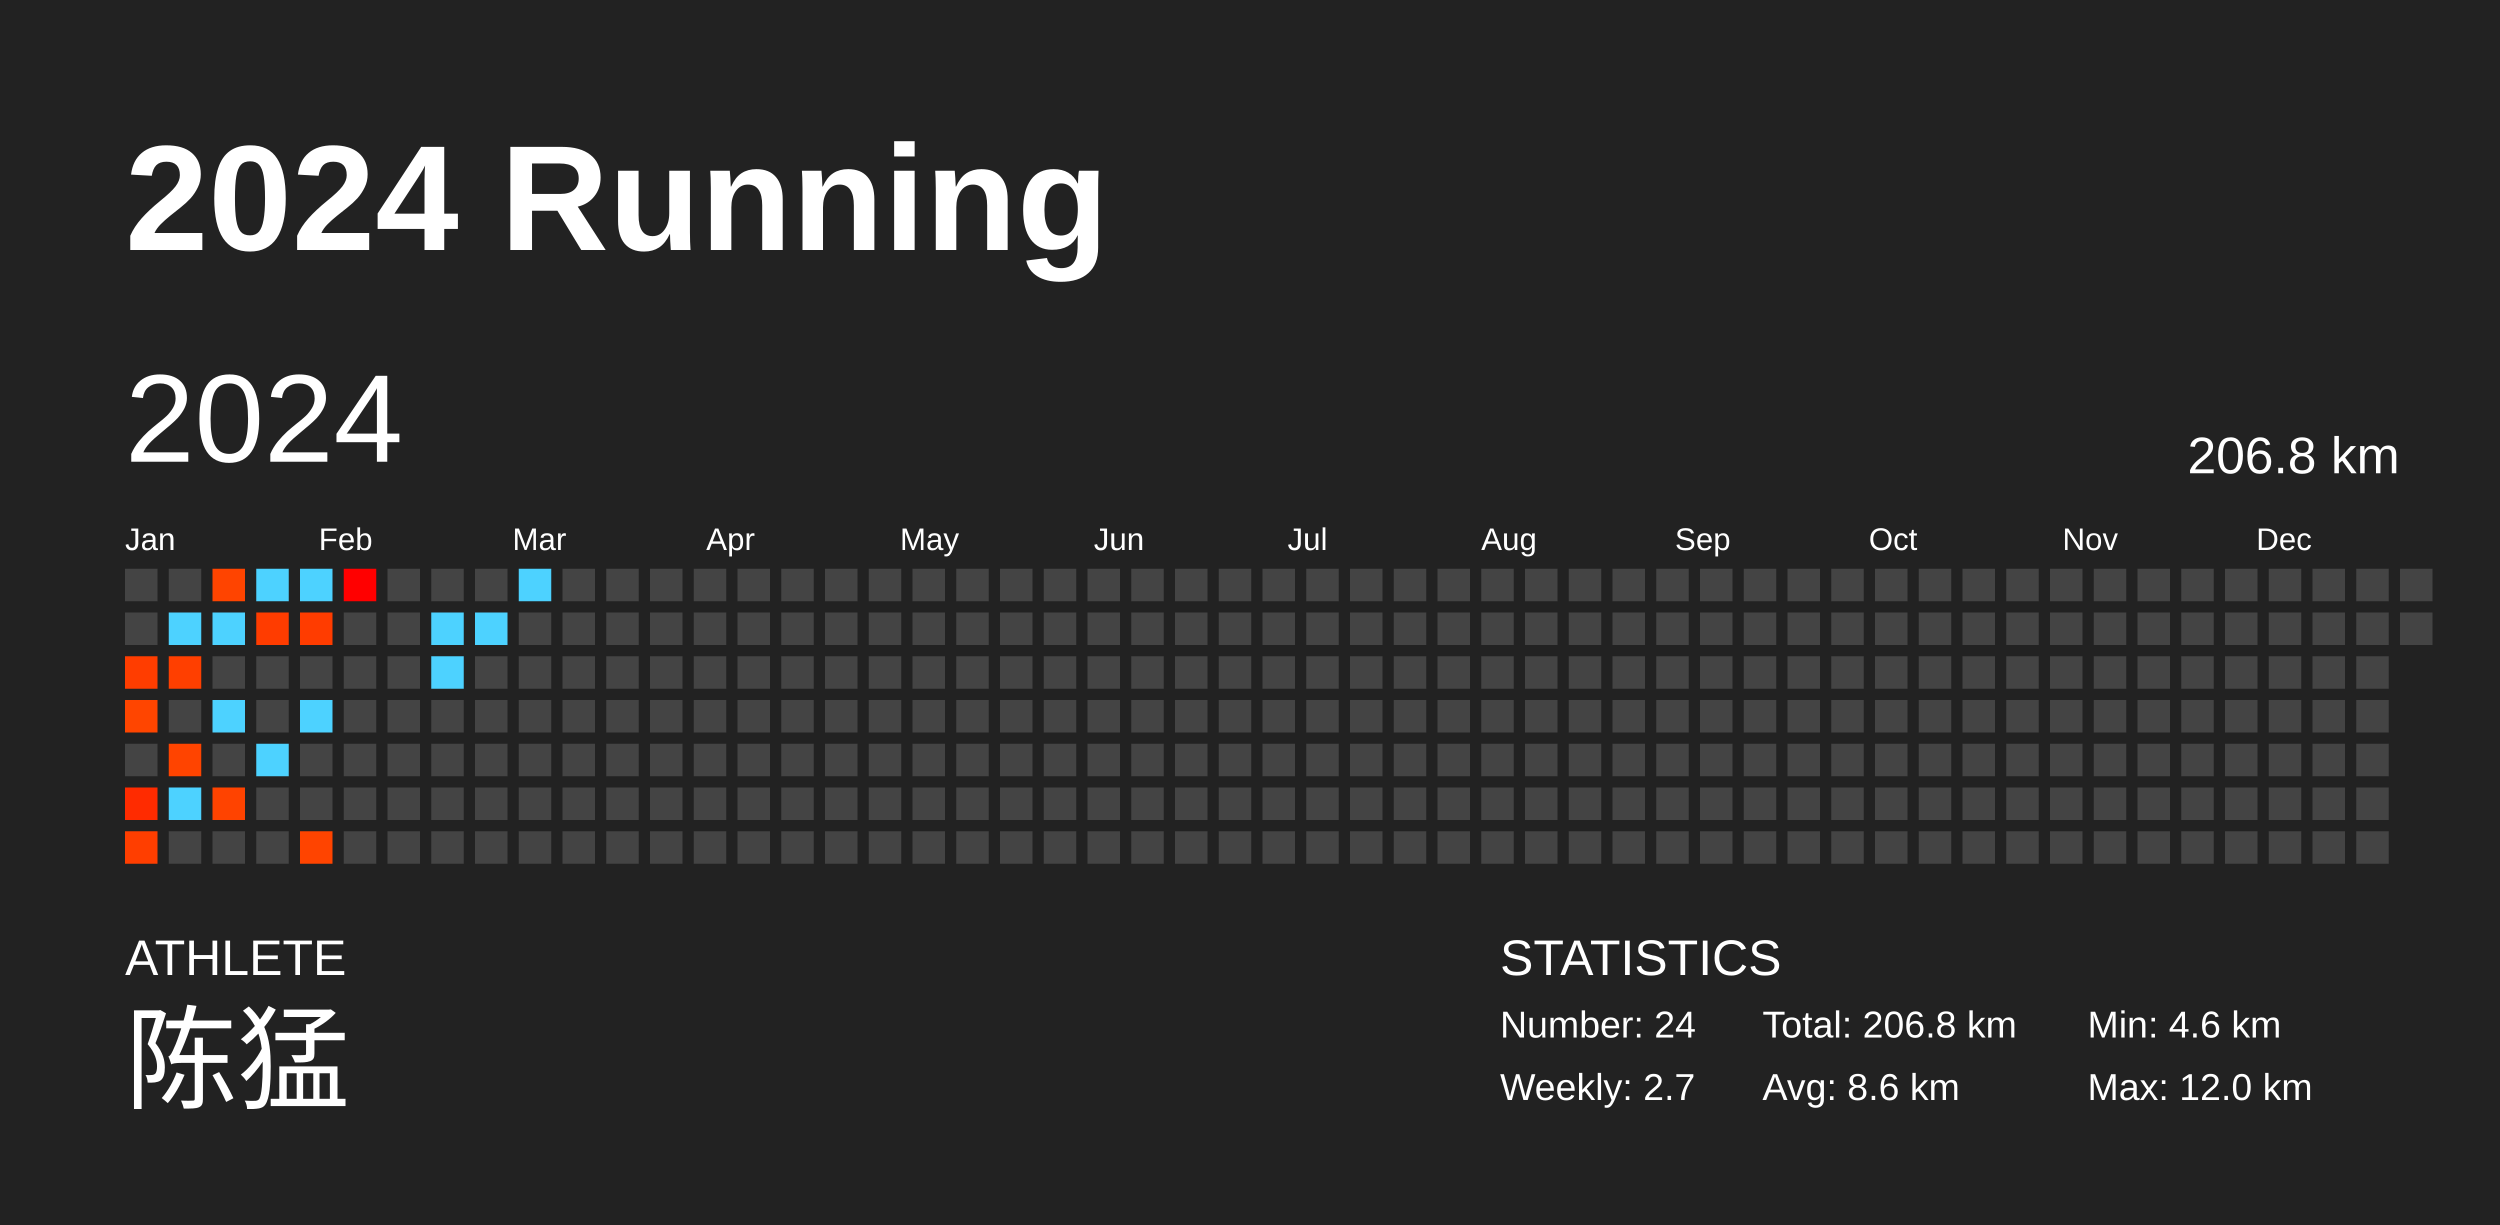
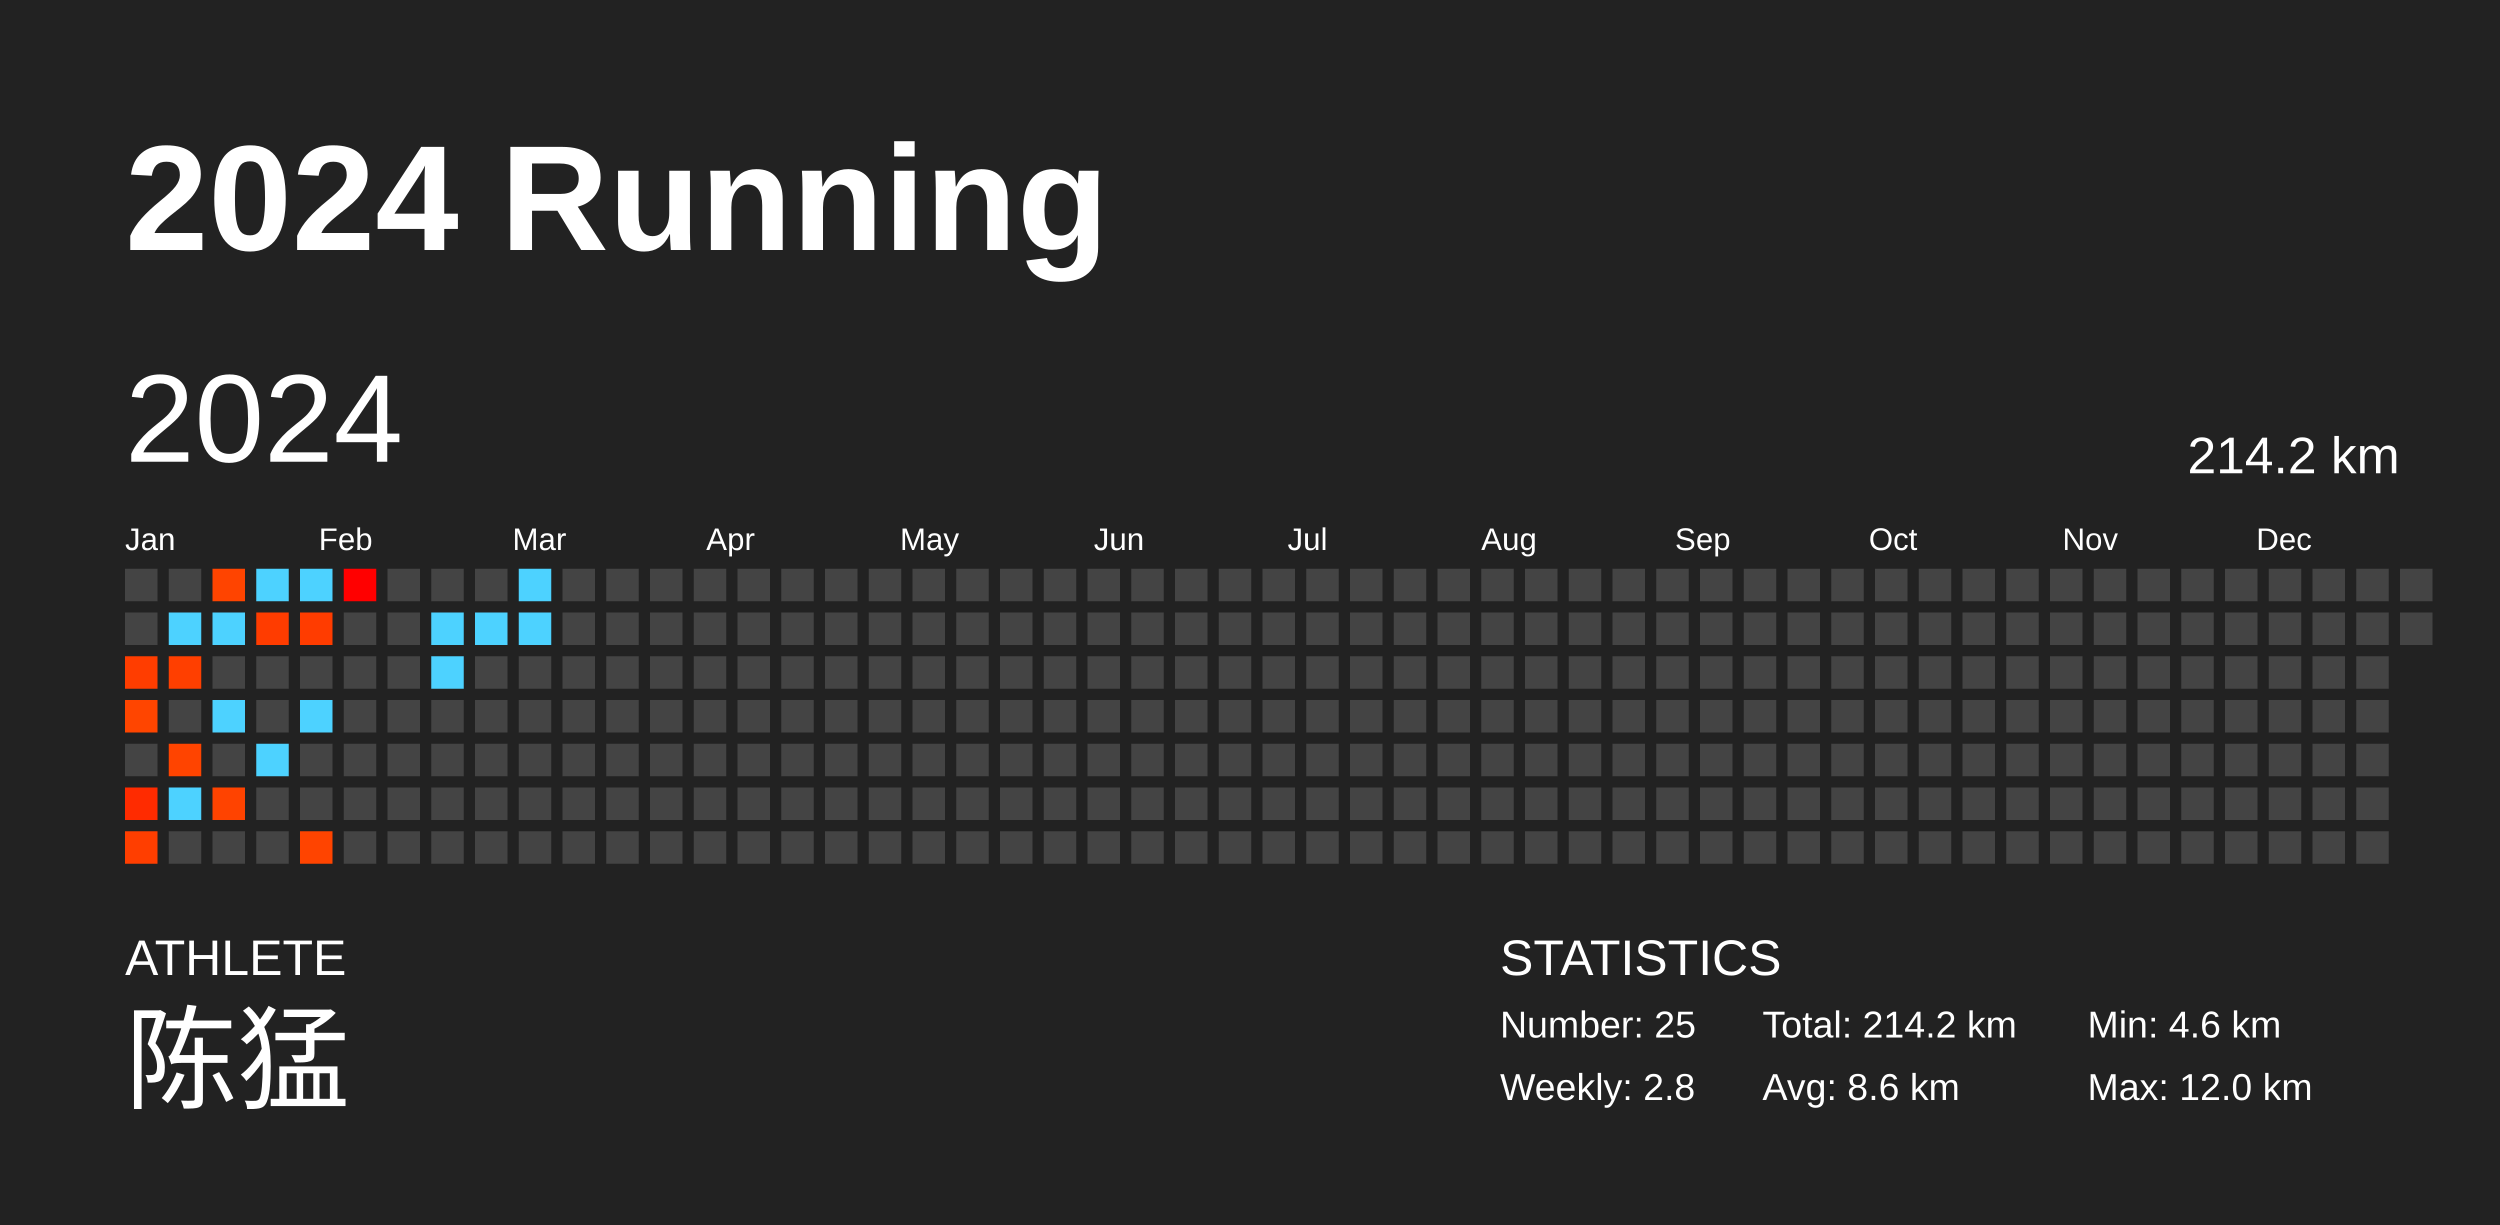
<svg xmlns="http://www.w3.org/2000/svg" baseProfile="full" height="98mm" version="1.1" viewBox="0,0,200,98" width="200mm">
  <defs />
  <rect fill="#222222" height="98" width="200" x="0" y="0" />
  <text fill="#FFFFFF" style="font-size:12px; font-family:Arial; font-weight:bold;" x="10" y="20">2024 Running</text>
  <text fill="#FFFFFF" style="font-size:4px; font-family:Arial" x="10" y="78">ATHLETE</text>
  <text fill="#FFFFFF" style="font-size:9px; font-family:Arial" x="10" y="88">陈猛</text>
  <text fill="#FFFFFF" style="font-size:4px; font-family:Arial" x="120" y="78">STATISTICS</text>
-   <text fill="#FFFFFF" style="font-size:3px; font-family:Arial" x="120" y="83">Number: 24</text>
-   <text fill="#FFFFFF" style="font-size:3px; font-family:Arial" x="120" y="88">Weekly: 2.7</text>
-   <text fill="#FFFFFF" style="font-size:3px; font-family:Arial" x="141" y="83">Total: 206.8 km</text>
+   <text fill="#FFFFFF" style="font-size:3px; font-family:Arial" x="120" y="83">Number: 25</text>
+   <text fill="#FFFFFF" style="font-size:3px; font-family:Arial" x="120" y="88">Weekly: 2.8</text>
+   <text fill="#FFFFFF" style="font-size:3px; font-family:Arial" x="141" y="83">Total: 214.2 km</text>
  <text fill="#FFFFFF" style="font-size:3px; font-family:Arial" x="141" y="88">Avg: 8.6 km</text>
  <text fill="#FFFFFF" style="font-size:3px; font-family:Arial" x="167" y="83">Min: 4.6 km</text>
  <text fill="#FFFFFF" style="font-size:3px; font-family:Arial" x="167" y="88">Max: 12.0 km</text>
  <text dominant-baseline="hanging" fill="#FFFFFF" style="font-size:10.0px; font-family:Arial;" x="10" y="30">2024</text>
-   <text dominant-baseline="hanging" fill="#FFFFFF" style="font-size:4.125px; font-family:Arial;" x="175" y="35">206.8 km</text>
+   <text dominant-baseline="hanging" fill="#FFFFFF" style="font-size:4.125px; font-family:Arial;" x="175" y="35">214.2 km</text>
  <text fill="#FFFFFF" style="font-size:2.5px; font-family:Arial" x="10.0" y="44">Jan</text>
  <text fill="#FFFFFF" style="font-size:2.5px; font-family:Arial" x="25.5" y="44">Feb</text>
  <text fill="#FFFFFF" style="font-size:2.5px; font-family:Arial" x="41.0" y="44">Mar</text>
  <text fill="#FFFFFF" style="font-size:2.5px; font-family:Arial" x="56.5" y="44">Apr</text>
  <text fill="#FFFFFF" style="font-size:2.5px; font-family:Arial" x="72.0" y="44">May</text>
  <text fill="#FFFFFF" style="font-size:2.5px; font-family:Arial" x="87.5" y="44">Jun</text>
  <text fill="#FFFFFF" style="font-size:2.5px; font-family:Arial" x="103.0" y="44">Jul</text>
  <text fill="#FFFFFF" style="font-size:2.5px; font-family:Arial" x="118.5" y="44">Aug</text>
  <text fill="#FFFFFF" style="font-size:2.5px; font-family:Arial" x="134.0" y="44">Sep</text>
  <text fill="#FFFFFF" style="font-size:2.5px; font-family:Arial" x="149.5" y="44">Oct</text>
  <text fill="#FFFFFF" style="font-size:2.5px; font-family:Arial" x="165.0" y="44">Nov</text>
  <text fill="#FFFFFF" style="font-size:2.5px; font-family:Arial" x="180.5" y="44">Dec</text>
  <rect fill="#444444" height="2.6" width="2.6" x="10.0" y="45.5" />
  <rect fill="#444444" height="2.6" width="2.6" x="10.0" y="49.0" />
  <rect fill="#ff3d00" height="2.6" width="2.6" x="10.0" y="52.5" />
  <rect fill="#ff4500" height="2.6" width="2.6" x="10.0" y="56.0" />
  <rect fill="#444444" height="2.6" width="2.6" x="10.0" y="59.5" />
  <rect fill="#ff2b00" height="2.6" width="2.6" x="10.0" y="63.0" />
  <rect fill="#ff3e00" height="2.6" width="2.6" x="10.0" y="66.5" />
  <rect fill="#444444" height="2.6" width="2.6" x="13.5" y="45.5" />
  <rect fill="#4dd2ff" height="2.6" width="2.6" x="13.5" y="49.0" />
  <rect fill="#ff3f00" height="2.6" width="2.6" x="13.5" y="52.5" />
  <rect fill="#444444" height="2.6" width="2.6" x="13.5" y="56.0" />
  <rect fill="#ff4400" height="2.6" width="2.6" x="13.5" y="59.5" />
  <rect fill="#4dd2ff" height="2.6" width="2.6" x="13.5" y="63.0" />
  <rect fill="#444444" height="2.6" width="2.6" x="13.5" y="66.5" />
  <rect fill="#ff4400" height="2.6" width="2.6" x="17.0" y="45.5" />
  <rect fill="#4dd2ff" height="2.6" width="2.6" x="17.0" y="49.0" />
  <rect fill="#444444" height="2.6" width="2.6" x="17.0" y="52.5" />
  <rect fill="#4dd2ff" height="2.6" width="2.6" x="17.0" y="56.0" />
  <rect fill="#444444" height="2.6" width="2.6" x="17.0" y="59.5" />
  <rect fill="#ff4300" height="2.6" width="2.6" x="17.0" y="63.0" />
  <rect fill="#444444" height="2.6" width="2.6" x="17.0" y="66.5" />
  <rect fill="#4dd2ff" height="2.6" width="2.6" x="20.5" y="45.5" />
  <rect fill="#ff3c00" height="2.6" width="2.6" x="20.5" y="49.0" />
  <rect fill="#444444" height="2.6" width="2.6" x="20.5" y="52.5" />
  <rect fill="#444444" height="2.6" width="2.6" x="20.5" y="56.0" />
  <rect fill="#4dd2ff" height="2.6" width="2.6" x="20.5" y="59.5" />
  <rect fill="#444444" height="2.6" width="2.6" x="20.5" y="63.0" />
  <rect fill="#444444" height="2.6" width="2.6" x="20.5" y="66.5" />
  <rect fill="#4dd2ff" height="2.6" width="2.6" x="24.0" y="45.5" />
  <rect fill="#ff3c00" height="2.6" width="2.6" x="24.0" y="49.0" />
  <rect fill="#444444" height="2.6" width="2.6" x="24.0" y="52.5" />
  <rect fill="#4dd2ff" height="2.6" width="2.6" x="24.0" y="56.0" />
  <rect fill="#444444" height="2.6" width="2.6" x="24.0" y="59.5" />
  <rect fill="#444444" height="2.6" width="2.6" x="24.0" y="63.0" />
  <rect fill="#ff4400" height="2.6" width="2.6" x="24.0" y="66.5" />
  <rect fill="#ff0000" height="2.6" width="2.6" x="27.5" y="45.5" />
  <rect fill="#444444" height="2.6" width="2.6" x="27.5" y="49.0" />
  <rect fill="#444444" height="2.6" width="2.6" x="27.5" y="52.5" />
  <rect fill="#444444" height="2.6" width="2.6" x="27.5" y="56.0" />
  <rect fill="#444444" height="2.6" width="2.6" x="27.5" y="59.5" />
  <rect fill="#444444" height="2.6" width="2.6" x="27.5" y="63.0" />
  <rect fill="#444444" height="2.6" width="2.6" x="27.5" y="66.5" />
  <rect fill="#444444" height="2.6" width="2.6" x="31.0" y="45.5" />
  <rect fill="#444444" height="2.6" width="2.6" x="31.0" y="49.0" />
  <rect fill="#444444" height="2.6" width="2.6" x="31.0" y="52.5" />
  <rect fill="#444444" height="2.6" width="2.6" x="31.0" y="56.0" />
  <rect fill="#444444" height="2.6" width="2.6" x="31.0" y="59.5" />
  <rect fill="#444444" height="2.6" width="2.6" x="31.0" y="63.0" />
  <rect fill="#444444" height="2.6" width="2.6" x="31.0" y="66.5" />
  <rect fill="#444444" height="2.6" width="2.6" x="34.5" y="45.5" />
  <rect fill="#4dd2ff" height="2.6" width="2.6" x="34.5" y="49.0" />
  <rect fill="#4dd2ff" height="2.6" width="2.6" x="34.5" y="52.5" />
  <rect fill="#444444" height="2.6" width="2.6" x="34.5" y="56.0" />
  <rect fill="#444444" height="2.6" width="2.6" x="34.5" y="59.5" />
  <rect fill="#444444" height="2.6" width="2.6" x="34.5" y="63.0" />
  <rect fill="#444444" height="2.6" width="2.6" x="34.5" y="66.5" />
  <rect fill="#444444" height="2.6" width="2.6" x="38.0" y="45.5" />
  <rect fill="#4dd2ff" height="2.6" width="2.6" x="38.0" y="49.0" />
  <rect fill="#444444" height="2.6" width="2.6" x="38.0" y="52.5" />
  <rect fill="#444444" height="2.6" width="2.6" x="38.0" y="56.0" />
  <rect fill="#444444" height="2.6" width="2.6" x="38.0" y="59.5" />
  <rect fill="#444444" height="2.6" width="2.6" x="38.0" y="63.0" />
  <rect fill="#444444" height="2.6" width="2.6" x="38.0" y="66.5" />
  <rect fill="#4dd2ff" height="2.6" width="2.6" x="41.5" y="45.5" />
-   <rect fill="#444444" height="2.6" width="2.6" x="41.5" y="49.0" />
+   <rect fill="#4dd2ff" height="2.6" width="2.6" x="41.5" y="49.0" />
  <rect fill="#444444" height="2.6" width="2.6" x="41.5" y="52.5" />
  <rect fill="#444444" height="2.6" width="2.6" x="41.5" y="56.0" />
  <rect fill="#444444" height="2.6" width="2.6" x="41.5" y="59.5" />
  <rect fill="#444444" height="2.6" width="2.6" x="41.5" y="63.0" />
  <rect fill="#444444" height="2.6" width="2.6" x="41.5" y="66.5" />
  <rect fill="#444444" height="2.6" width="2.6" x="45.0" y="45.5" />
  <rect fill="#444444" height="2.6" width="2.6" x="45.0" y="49.0" />
  <rect fill="#444444" height="2.6" width="2.6" x="45.0" y="52.5" />
  <rect fill="#444444" height="2.6" width="2.6" x="45.0" y="56.0" />
  <rect fill="#444444" height="2.6" width="2.6" x="45.0" y="59.5" />
  <rect fill="#444444" height="2.6" width="2.6" x="45.0" y="63.0" />
  <rect fill="#444444" height="2.6" width="2.6" x="45.0" y="66.5" />
  <rect fill="#444444" height="2.6" width="2.6" x="48.5" y="45.5" />
  <rect fill="#444444" height="2.6" width="2.6" x="48.5" y="49.0" />
  <rect fill="#444444" height="2.6" width="2.6" x="48.5" y="52.5" />
  <rect fill="#444444" height="2.6" width="2.6" x="48.5" y="56.0" />
  <rect fill="#444444" height="2.6" width="2.6" x="48.5" y="59.5" />
  <rect fill="#444444" height="2.6" width="2.6" x="48.5" y="63.0" />
  <rect fill="#444444" height="2.6" width="2.6" x="48.5" y="66.5" />
  <rect fill="#444444" height="2.6" width="2.6" x="52.0" y="45.5" />
  <rect fill="#444444" height="2.6" width="2.6" x="52.0" y="49.0" />
  <rect fill="#444444" height="2.6" width="2.6" x="52.0" y="52.5" />
  <rect fill="#444444" height="2.6" width="2.6" x="52.0" y="56.0" />
  <rect fill="#444444" height="2.6" width="2.6" x="52.0" y="59.5" />
  <rect fill="#444444" height="2.6" width="2.6" x="52.0" y="63.0" />
  <rect fill="#444444" height="2.6" width="2.6" x="52.0" y="66.5" />
  <rect fill="#444444" height="2.6" width="2.6" x="55.5" y="45.5" />
  <rect fill="#444444" height="2.6" width="2.6" x="55.5" y="49.0" />
  <rect fill="#444444" height="2.6" width="2.6" x="55.5" y="52.5" />
  <rect fill="#444444" height="2.6" width="2.6" x="55.5" y="56.0" />
  <rect fill="#444444" height="2.6" width="2.6" x="55.5" y="59.5" />
  <rect fill="#444444" height="2.6" width="2.6" x="55.5" y="63.0" />
  <rect fill="#444444" height="2.6" width="2.6" x="55.5" y="66.5" />
  <rect fill="#444444" height="2.6" width="2.6" x="59.0" y="45.5" />
  <rect fill="#444444" height="2.6" width="2.6" x="59.0" y="49.0" />
  <rect fill="#444444" height="2.6" width="2.6" x="59.0" y="52.5" />
  <rect fill="#444444" height="2.6" width="2.6" x="59.0" y="56.0" />
  <rect fill="#444444" height="2.6" width="2.6" x="59.0" y="59.5" />
  <rect fill="#444444" height="2.6" width="2.6" x="59.0" y="63.0" />
  <rect fill="#444444" height="2.6" width="2.6" x="59.0" y="66.5" />
  <rect fill="#444444" height="2.6" width="2.6" x="62.5" y="45.5" />
  <rect fill="#444444" height="2.6" width="2.6" x="62.5" y="49.0" />
  <rect fill="#444444" height="2.6" width="2.6" x="62.5" y="52.5" />
  <rect fill="#444444" height="2.6" width="2.6" x="62.5" y="56.0" />
  <rect fill="#444444" height="2.6" width="2.6" x="62.5" y="59.5" />
  <rect fill="#444444" height="2.6" width="2.6" x="62.5" y="63.0" />
  <rect fill="#444444" height="2.6" width="2.6" x="62.5" y="66.5" />
  <rect fill="#444444" height="2.6" width="2.6" x="66.0" y="45.5" />
  <rect fill="#444444" height="2.6" width="2.6" x="66.0" y="49.0" />
  <rect fill="#444444" height="2.6" width="2.6" x="66.0" y="52.5" />
  <rect fill="#444444" height="2.6" width="2.6" x="66.0" y="56.0" />
  <rect fill="#444444" height="2.6" width="2.6" x="66.0" y="59.5" />
  <rect fill="#444444" height="2.6" width="2.6" x="66.0" y="63.0" />
  <rect fill="#444444" height="2.6" width="2.6" x="66.0" y="66.5" />
  <rect fill="#444444" height="2.6" width="2.6" x="69.5" y="45.5" />
  <rect fill="#444444" height="2.6" width="2.6" x="69.5" y="49.0" />
  <rect fill="#444444" height="2.6" width="2.6" x="69.5" y="52.5" />
  <rect fill="#444444" height="2.6" width="2.6" x="69.5" y="56.0" />
  <rect fill="#444444" height="2.6" width="2.6" x="69.5" y="59.5" />
  <rect fill="#444444" height="2.6" width="2.6" x="69.5" y="63.0" />
  <rect fill="#444444" height="2.6" width="2.6" x="69.5" y="66.5" />
  <rect fill="#444444" height="2.6" width="2.6" x="73.0" y="45.5" />
  <rect fill="#444444" height="2.6" width="2.6" x="73.0" y="49.0" />
  <rect fill="#444444" height="2.6" width="2.6" x="73.0" y="52.5" />
  <rect fill="#444444" height="2.6" width="2.6" x="73.0" y="56.0" />
  <rect fill="#444444" height="2.6" width="2.6" x="73.0" y="59.5" />
  <rect fill="#444444" height="2.6" width="2.6" x="73.0" y="63.0" />
  <rect fill="#444444" height="2.6" width="2.6" x="73.0" y="66.5" />
  <rect fill="#444444" height="2.6" width="2.6" x="76.5" y="45.5" />
  <rect fill="#444444" height="2.6" width="2.6" x="76.5" y="49.0" />
  <rect fill="#444444" height="2.6" width="2.6" x="76.5" y="52.5" />
  <rect fill="#444444" height="2.6" width="2.6" x="76.5" y="56.0" />
  <rect fill="#444444" height="2.6" width="2.6" x="76.5" y="59.5" />
  <rect fill="#444444" height="2.6" width="2.6" x="76.5" y="63.0" />
  <rect fill="#444444" height="2.6" width="2.6" x="76.5" y="66.5" />
  <rect fill="#444444" height="2.6" width="2.6" x="80.0" y="45.5" />
  <rect fill="#444444" height="2.6" width="2.6" x="80.0" y="49.0" />
  <rect fill="#444444" height="2.6" width="2.6" x="80.0" y="52.5" />
  <rect fill="#444444" height="2.6" width="2.6" x="80.0" y="56.0" />
  <rect fill="#444444" height="2.6" width="2.6" x="80.0" y="59.5" />
  <rect fill="#444444" height="2.6" width="2.6" x="80.0" y="63.0" />
  <rect fill="#444444" height="2.6" width="2.6" x="80.0" y="66.5" />
  <rect fill="#444444" height="2.6" width="2.6" x="83.5" y="45.5" />
  <rect fill="#444444" height="2.6" width="2.6" x="83.5" y="49.0" />
  <rect fill="#444444" height="2.6" width="2.6" x="83.5" y="52.5" />
  <rect fill="#444444" height="2.6" width="2.6" x="83.5" y="56.0" />
  <rect fill="#444444" height="2.6" width="2.6" x="83.5" y="59.5" />
  <rect fill="#444444" height="2.6" width="2.6" x="83.5" y="63.0" />
  <rect fill="#444444" height="2.6" width="2.6" x="83.5" y="66.5" />
  <rect fill="#444444" height="2.6" width="2.6" x="87.0" y="45.5" />
  <rect fill="#444444" height="2.6" width="2.6" x="87.0" y="49.0" />
  <rect fill="#444444" height="2.6" width="2.6" x="87.0" y="52.5" />
  <rect fill="#444444" height="2.6" width="2.6" x="87.0" y="56.0" />
  <rect fill="#444444" height="2.6" width="2.6" x="87.0" y="59.5" />
  <rect fill="#444444" height="2.6" width="2.6" x="87.0" y="63.0" />
  <rect fill="#444444" height="2.6" width="2.6" x="87.0" y="66.5" />
  <rect fill="#444444" height="2.6" width="2.6" x="90.5" y="45.5" />
  <rect fill="#444444" height="2.6" width="2.6" x="90.5" y="49.0" />
  <rect fill="#444444" height="2.6" width="2.6" x="90.5" y="52.5" />
  <rect fill="#444444" height="2.6" width="2.6" x="90.5" y="56.0" />
  <rect fill="#444444" height="2.6" width="2.6" x="90.5" y="59.5" />
  <rect fill="#444444" height="2.6" width="2.6" x="90.5" y="63.0" />
  <rect fill="#444444" height="2.6" width="2.6" x="90.5" y="66.5" />
  <rect fill="#444444" height="2.6" width="2.6" x="94.0" y="45.5" />
  <rect fill="#444444" height="2.6" width="2.6" x="94.0" y="49.0" />
  <rect fill="#444444" height="2.6" width="2.6" x="94.0" y="52.5" />
  <rect fill="#444444" height="2.6" width="2.6" x="94.0" y="56.0" />
  <rect fill="#444444" height="2.6" width="2.6" x="94.0" y="59.5" />
  <rect fill="#444444" height="2.6" width="2.6" x="94.0" y="63.0" />
  <rect fill="#444444" height="2.6" width="2.6" x="94.0" y="66.5" />
  <rect fill="#444444" height="2.6" width="2.6" x="97.5" y="45.5" />
  <rect fill="#444444" height="2.6" width="2.6" x="97.5" y="49.0" />
  <rect fill="#444444" height="2.6" width="2.6" x="97.5" y="52.5" />
  <rect fill="#444444" height="2.6" width="2.6" x="97.5" y="56.0" />
  <rect fill="#444444" height="2.6" width="2.6" x="97.5" y="59.5" />
  <rect fill="#444444" height="2.6" width="2.6" x="97.5" y="63.0" />
  <rect fill="#444444" height="2.6" width="2.6" x="97.5" y="66.5" />
  <rect fill="#444444" height="2.6" width="2.6" x="101.0" y="45.5" />
  <rect fill="#444444" height="2.6" width="2.6" x="101.0" y="49.0" />
  <rect fill="#444444" height="2.6" width="2.6" x="101.0" y="52.5" />
  <rect fill="#444444" height="2.6" width="2.6" x="101.0" y="56.0" />
  <rect fill="#444444" height="2.6" width="2.6" x="101.0" y="59.5" />
  <rect fill="#444444" height="2.6" width="2.6" x="101.0" y="63.0" />
  <rect fill="#444444" height="2.6" width="2.6" x="101.0" y="66.5" />
  <rect fill="#444444" height="2.6" width="2.6" x="104.5" y="45.5" />
  <rect fill="#444444" height="2.6" width="2.6" x="104.5" y="49.0" />
  <rect fill="#444444" height="2.6" width="2.6" x="104.5" y="52.5" />
  <rect fill="#444444" height="2.6" width="2.6" x="104.5" y="56.0" />
  <rect fill="#444444" height="2.6" width="2.6" x="104.5" y="59.5" />
  <rect fill="#444444" height="2.6" width="2.6" x="104.5" y="63.0" />
  <rect fill="#444444" height="2.6" width="2.6" x="104.5" y="66.5" />
  <rect fill="#444444" height="2.6" width="2.6" x="108.0" y="45.5" />
  <rect fill="#444444" height="2.6" width="2.6" x="108.0" y="49.0" />
  <rect fill="#444444" height="2.6" width="2.6" x="108.0" y="52.5" />
  <rect fill="#444444" height="2.6" width="2.6" x="108.0" y="56.0" />
  <rect fill="#444444" height="2.6" width="2.6" x="108.0" y="59.5" />
  <rect fill="#444444" height="2.6" width="2.6" x="108.0" y="63.0" />
  <rect fill="#444444" height="2.6" width="2.6" x="108.0" y="66.5" />
  <rect fill="#444444" height="2.6" width="2.6" x="111.5" y="45.5" />
  <rect fill="#444444" height="2.6" width="2.6" x="111.5" y="49.0" />
  <rect fill="#444444" height="2.6" width="2.6" x="111.5" y="52.5" />
  <rect fill="#444444" height="2.6" width="2.6" x="111.5" y="56.0" />
  <rect fill="#444444" height="2.6" width="2.6" x="111.5" y="59.5" />
  <rect fill="#444444" height="2.6" width="2.6" x="111.5" y="63.0" />
  <rect fill="#444444" height="2.6" width="2.6" x="111.5" y="66.5" />
  <rect fill="#444444" height="2.6" width="2.6" x="115.0" y="45.5" />
  <rect fill="#444444" height="2.6" width="2.6" x="115.0" y="49.0" />
  <rect fill="#444444" height="2.6" width="2.6" x="115.0" y="52.5" />
  <rect fill="#444444" height="2.6" width="2.6" x="115.0" y="56.0" />
  <rect fill="#444444" height="2.6" width="2.6" x="115.0" y="59.5" />
  <rect fill="#444444" height="2.6" width="2.6" x="115.0" y="63.0" />
  <rect fill="#444444" height="2.6" width="2.6" x="115.0" y="66.5" />
  <rect fill="#444444" height="2.6" width="2.6" x="118.5" y="45.5" />
  <rect fill="#444444" height="2.6" width="2.6" x="118.5" y="49.0" />
  <rect fill="#444444" height="2.6" width="2.6" x="118.5" y="52.5" />
  <rect fill="#444444" height="2.6" width="2.6" x="118.5" y="56.0" />
  <rect fill="#444444" height="2.6" width="2.6" x="118.5" y="59.5" />
  <rect fill="#444444" height="2.6" width="2.6" x="118.5" y="63.0" />
  <rect fill="#444444" height="2.6" width="2.6" x="118.5" y="66.5" />
  <rect fill="#444444" height="2.6" width="2.6" x="122.0" y="45.5" />
  <rect fill="#444444" height="2.6" width="2.6" x="122.0" y="49.0" />
  <rect fill="#444444" height="2.6" width="2.6" x="122.0" y="52.5" />
  <rect fill="#444444" height="2.6" width="2.6" x="122.0" y="56.0" />
  <rect fill="#444444" height="2.6" width="2.6" x="122.0" y="59.5" />
  <rect fill="#444444" height="2.6" width="2.6" x="122.0" y="63.0" />
  <rect fill="#444444" height="2.6" width="2.6" x="122.0" y="66.5" />
  <rect fill="#444444" height="2.6" width="2.6" x="125.5" y="45.5" />
  <rect fill="#444444" height="2.6" width="2.6" x="125.5" y="49.0" />
  <rect fill="#444444" height="2.6" width="2.6" x="125.5" y="52.5" />
  <rect fill="#444444" height="2.6" width="2.6" x="125.5" y="56.0" />
  <rect fill="#444444" height="2.6" width="2.6" x="125.5" y="59.5" />
  <rect fill="#444444" height="2.6" width="2.6" x="125.5" y="63.0" />
  <rect fill="#444444" height="2.6" width="2.6" x="125.5" y="66.5" />
  <rect fill="#444444" height="2.6" width="2.6" x="129.0" y="45.5" />
  <rect fill="#444444" height="2.6" width="2.6" x="129.0" y="49.0" />
  <rect fill="#444444" height="2.6" width="2.6" x="129.0" y="52.5" />
  <rect fill="#444444" height="2.6" width="2.6" x="129.0" y="56.0" />
  <rect fill="#444444" height="2.6" width="2.6" x="129.0" y="59.5" />
  <rect fill="#444444" height="2.6" width="2.6" x="129.0" y="63.0" />
  <rect fill="#444444" height="2.6" width="2.6" x="129.0" y="66.5" />
  <rect fill="#444444" height="2.6" width="2.6" x="132.5" y="45.5" />
  <rect fill="#444444" height="2.6" width="2.6" x="132.5" y="49.0" />
  <rect fill="#444444" height="2.6" width="2.6" x="132.5" y="52.5" />
  <rect fill="#444444" height="2.6" width="2.6" x="132.5" y="56.0" />
  <rect fill="#444444" height="2.6" width="2.6" x="132.5" y="59.5" />
  <rect fill="#444444" height="2.6" width="2.6" x="132.5" y="63.0" />
  <rect fill="#444444" height="2.6" width="2.6" x="132.5" y="66.5" />
  <rect fill="#444444" height="2.6" width="2.6" x="136.0" y="45.5" />
  <rect fill="#444444" height="2.6" width="2.6" x="136.0" y="49.0" />
  <rect fill="#444444" height="2.6" width="2.6" x="136.0" y="52.5" />
  <rect fill="#444444" height="2.6" width="2.6" x="136.0" y="56.0" />
  <rect fill="#444444" height="2.6" width="2.6" x="136.0" y="59.5" />
  <rect fill="#444444" height="2.6" width="2.6" x="136.0" y="63.0" />
  <rect fill="#444444" height="2.6" width="2.6" x="136.0" y="66.5" />
  <rect fill="#444444" height="2.6" width="2.6" x="139.5" y="45.5" />
  <rect fill="#444444" height="2.6" width="2.6" x="139.5" y="49.0" />
  <rect fill="#444444" height="2.6" width="2.6" x="139.5" y="52.5" />
  <rect fill="#444444" height="2.6" width="2.6" x="139.5" y="56.0" />
  <rect fill="#444444" height="2.6" width="2.6" x="139.5" y="59.5" />
  <rect fill="#444444" height="2.6" width="2.6" x="139.5" y="63.0" />
  <rect fill="#444444" height="2.6" width="2.6" x="139.5" y="66.5" />
  <rect fill="#444444" height="2.6" width="2.6" x="143.0" y="45.5" />
  <rect fill="#444444" height="2.6" width="2.6" x="143.0" y="49.0" />
  <rect fill="#444444" height="2.6" width="2.6" x="143.0" y="52.5" />
  <rect fill="#444444" height="2.6" width="2.6" x="143.0" y="56.0" />
  <rect fill="#444444" height="2.6" width="2.6" x="143.0" y="59.5" />
  <rect fill="#444444" height="2.6" width="2.6" x="143.0" y="63.0" />
  <rect fill="#444444" height="2.6" width="2.6" x="143.0" y="66.5" />
  <rect fill="#444444" height="2.6" width="2.6" x="146.5" y="45.5" />
  <rect fill="#444444" height="2.6" width="2.6" x="146.5" y="49.0" />
  <rect fill="#444444" height="2.6" width="2.6" x="146.5" y="52.5" />
  <rect fill="#444444" height="2.6" width="2.6" x="146.5" y="56.0" />
  <rect fill="#444444" height="2.6" width="2.6" x="146.5" y="59.5" />
  <rect fill="#444444" height="2.6" width="2.6" x="146.5" y="63.0" />
  <rect fill="#444444" height="2.6" width="2.6" x="146.5" y="66.5" />
  <rect fill="#444444" height="2.6" width="2.6" x="150.0" y="45.5" />
  <rect fill="#444444" height="2.6" width="2.6" x="150.0" y="49.0" />
  <rect fill="#444444" height="2.6" width="2.6" x="150.0" y="52.5" />
  <rect fill="#444444" height="2.6" width="2.6" x="150.0" y="56.0" />
  <rect fill="#444444" height="2.6" width="2.6" x="150.0" y="59.5" />
  <rect fill="#444444" height="2.6" width="2.6" x="150.0" y="63.0" />
  <rect fill="#444444" height="2.6" width="2.6" x="150.0" y="66.5" />
  <rect fill="#444444" height="2.6" width="2.6" x="153.5" y="45.5" />
  <rect fill="#444444" height="2.6" width="2.6" x="153.5" y="49.0" />
  <rect fill="#444444" height="2.6" width="2.6" x="153.5" y="52.5" />
  <rect fill="#444444" height="2.6" width="2.6" x="153.5" y="56.0" />
  <rect fill="#444444" height="2.6" width="2.6" x="153.5" y="59.5" />
  <rect fill="#444444" height="2.6" width="2.6" x="153.5" y="63.0" />
  <rect fill="#444444" height="2.6" width="2.6" x="153.5" y="66.5" />
  <rect fill="#444444" height="2.6" width="2.6" x="157.0" y="45.5" />
  <rect fill="#444444" height="2.6" width="2.6" x="157.0" y="49.0" />
  <rect fill="#444444" height="2.6" width="2.6" x="157.0" y="52.5" />
  <rect fill="#444444" height="2.6" width="2.6" x="157.0" y="56.0" />
  <rect fill="#444444" height="2.6" width="2.6" x="157.0" y="59.5" />
  <rect fill="#444444" height="2.6" width="2.6" x="157.0" y="63.0" />
  <rect fill="#444444" height="2.6" width="2.6" x="157.0" y="66.5" />
  <rect fill="#444444" height="2.6" width="2.6" x="160.5" y="45.5" />
  <rect fill="#444444" height="2.6" width="2.6" x="160.5" y="49.0" />
  <rect fill="#444444" height="2.6" width="2.6" x="160.5" y="52.5" />
  <rect fill="#444444" height="2.6" width="2.6" x="160.5" y="56.0" />
  <rect fill="#444444" height="2.6" width="2.6" x="160.5" y="59.5" />
  <rect fill="#444444" height="2.6" width="2.6" x="160.5" y="63.0" />
  <rect fill="#444444" height="2.6" width="2.6" x="160.5" y="66.5" />
  <rect fill="#444444" height="2.6" width="2.6" x="164.0" y="45.5" />
  <rect fill="#444444" height="2.6" width="2.6" x="164.0" y="49.0" />
  <rect fill="#444444" height="2.6" width="2.6" x="164.0" y="52.5" />
  <rect fill="#444444" height="2.6" width="2.6" x="164.0" y="56.0" />
  <rect fill="#444444" height="2.6" width="2.6" x="164.0" y="59.5" />
  <rect fill="#444444" height="2.6" width="2.6" x="164.0" y="63.0" />
  <rect fill="#444444" height="2.6" width="2.6" x="164.0" y="66.5" />
  <rect fill="#444444" height="2.6" width="2.6" x="167.5" y="45.5" />
  <rect fill="#444444" height="2.6" width="2.6" x="167.5" y="49.0" />
  <rect fill="#444444" height="2.6" width="2.6" x="167.5" y="52.5" />
  <rect fill="#444444" height="2.6" width="2.6" x="167.5" y="56.0" />
  <rect fill="#444444" height="2.6" width="2.6" x="167.5" y="59.5" />
  <rect fill="#444444" height="2.6" width="2.6" x="167.5" y="63.0" />
  <rect fill="#444444" height="2.6" width="2.6" x="167.5" y="66.5" />
  <rect fill="#444444" height="2.6" width="2.6" x="171.0" y="45.5" />
  <rect fill="#444444" height="2.6" width="2.6" x="171.0" y="49.0" />
  <rect fill="#444444" height="2.6" width="2.6" x="171.0" y="52.5" />
  <rect fill="#444444" height="2.6" width="2.6" x="171.0" y="56.0" />
  <rect fill="#444444" height="2.6" width="2.6" x="171.0" y="59.5" />
  <rect fill="#444444" height="2.6" width="2.6" x="171.0" y="63.0" />
  <rect fill="#444444" height="2.6" width="2.6" x="171.0" y="66.5" />
  <rect fill="#444444" height="2.6" width="2.6" x="174.5" y="45.5" />
  <rect fill="#444444" height="2.6" width="2.6" x="174.5" y="49.0" />
  <rect fill="#444444" height="2.6" width="2.6" x="174.5" y="52.5" />
  <rect fill="#444444" height="2.6" width="2.6" x="174.5" y="56.0" />
  <rect fill="#444444" height="2.6" width="2.6" x="174.5" y="59.5" />
  <rect fill="#444444" height="2.6" width="2.6" x="174.5" y="63.0" />
  <rect fill="#444444" height="2.6" width="2.6" x="174.5" y="66.5" />
  <rect fill="#444444" height="2.6" width="2.6" x="178.0" y="45.5" />
  <rect fill="#444444" height="2.6" width="2.6" x="178.0" y="49.0" />
  <rect fill="#444444" height="2.6" width="2.6" x="178.0" y="52.5" />
  <rect fill="#444444" height="2.6" width="2.6" x="178.0" y="56.0" />
  <rect fill="#444444" height="2.6" width="2.6" x="178.0" y="59.5" />
  <rect fill="#444444" height="2.6" width="2.6" x="178.0" y="63.0" />
  <rect fill="#444444" height="2.6" width="2.6" x="178.0" y="66.5" />
  <rect fill="#444444" height="2.6" width="2.6" x="181.5" y="45.5" />
  <rect fill="#444444" height="2.6" width="2.6" x="181.5" y="49.0" />
  <rect fill="#444444" height="2.6" width="2.6" x="181.5" y="52.5" />
  <rect fill="#444444" height="2.6" width="2.6" x="181.5" y="56.0" />
  <rect fill="#444444" height="2.6" width="2.6" x="181.5" y="59.5" />
  <rect fill="#444444" height="2.6" width="2.6" x="181.5" y="63.0" />
  <rect fill="#444444" height="2.6" width="2.6" x="181.5" y="66.5" />
  <rect fill="#444444" height="2.6" width="2.6" x="185.0" y="45.5" />
  <rect fill="#444444" height="2.6" width="2.6" x="185.0" y="49.0" />
  <rect fill="#444444" height="2.6" width="2.6" x="185.0" y="52.5" />
  <rect fill="#444444" height="2.6" width="2.6" x="185.0" y="56.0" />
  <rect fill="#444444" height="2.6" width="2.6" x="185.0" y="59.5" />
  <rect fill="#444444" height="2.6" width="2.6" x="185.0" y="63.0" />
  <rect fill="#444444" height="2.6" width="2.6" x="185.0" y="66.5" />
  <rect fill="#444444" height="2.6" width="2.6" x="188.5" y="45.5" />
  <rect fill="#444444" height="2.6" width="2.6" x="188.5" y="49.0" />
  <rect fill="#444444" height="2.6" width="2.6" x="188.5" y="52.5" />
  <rect fill="#444444" height="2.6" width="2.6" x="188.5" y="56.0" />
  <rect fill="#444444" height="2.6" width="2.6" x="188.5" y="59.5" />
  <rect fill="#444444" height="2.6" width="2.6" x="188.5" y="63.0" />
  <rect fill="#444444" height="2.6" width="2.6" x="188.5" y="66.5" />
  <rect fill="#444444" height="2.6" width="2.6" x="192.0" y="45.5" />
  <rect fill="#444444" height="2.6" width="2.6" x="192.0" y="49.0" />
</svg>
